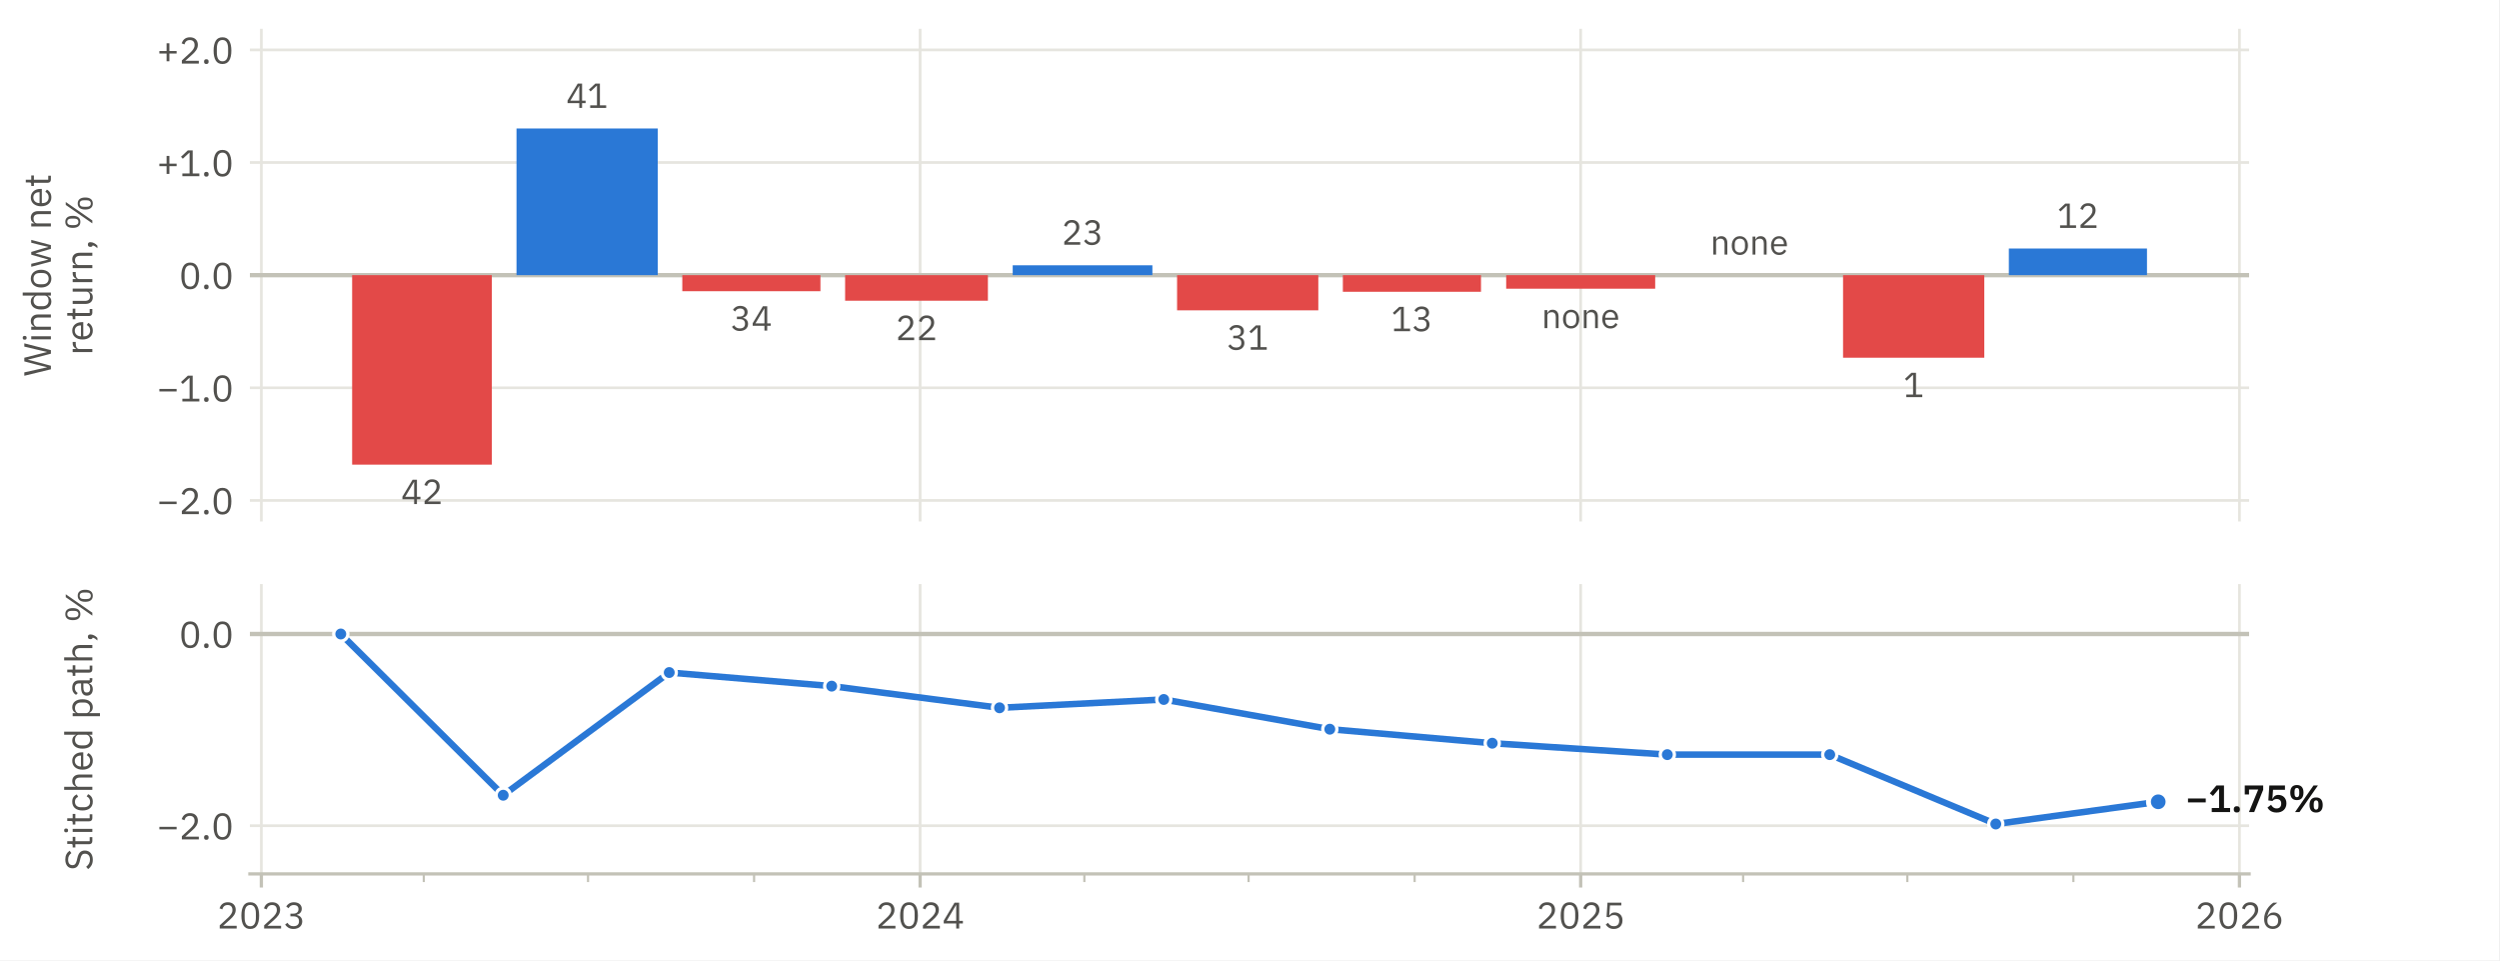
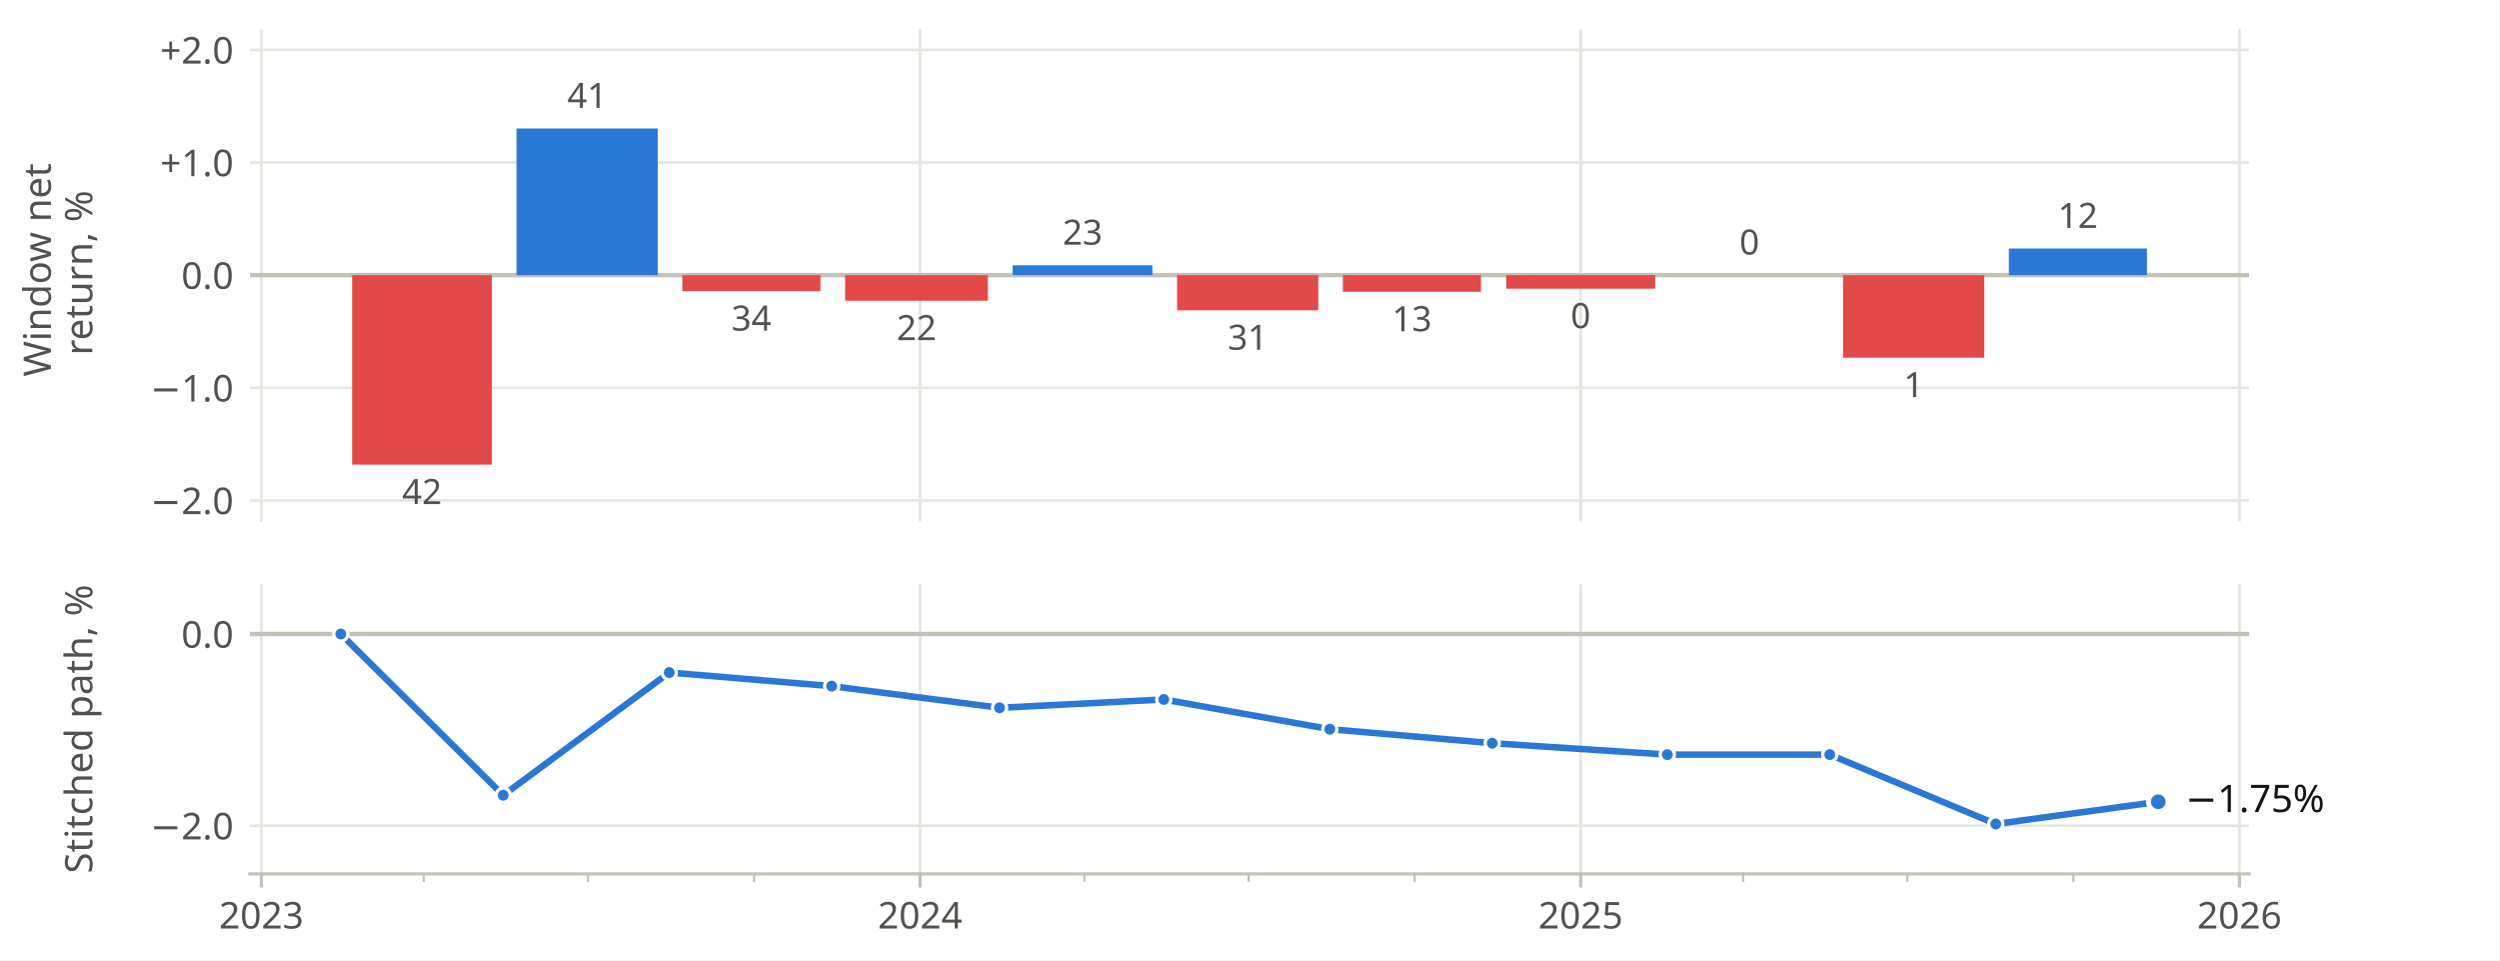
<svg xmlns="http://www.w3.org/2000/svg" xmlns:xlink="http://www.w3.org/1999/xlink" width="459.213pt" height="176.4pt" viewBox="0 0 459.213 176.4" version="1.1">
  <defs>
    <style type="text/css">*{stroke-linejoin: round; stroke-linecap: butt}</style>
  </defs>
  <g id="figure_1">
    <g id="patch_1">
      <path d="M 0 176.4 L 459.213 176.4 L 459.213 0 L 0 0 z " style="fill: #ffffff" />
    </g>
    <g id="axes_1">
      <g id="patch_2">
        <path d="M 45.921 95.791 L 413.291 95.791 L 413.291 5.292 L 45.921 5.292 z " style="fill: #ffffff" />
      </g>
      <g id="matplotlib.axis_1">
        <g id="xtick_1">
          <g id="line2d_1">
            <path d="M 48.027 95.791 L 48.027 5.292 " clip-path="url(#p54cf5443ce)" style="fill: none; stroke: #e6e5df; stroke-width: 0.5; stroke-linecap: round" />
          </g>
          <g id="line2d_2" />
        </g>
        <g id="xtick_2">
          <g id="line2d_3">
            <path d="M 169.08 95.791 L 169.08 5.292 " clip-path="url(#p54cf5443ce)" style="fill: none; stroke: #e6e5df; stroke-width: 0.5; stroke-linecap: round" />
          </g>
          <g id="line2d_4" />
        </g>
        <g id="xtick_3">
          <g id="line2d_5">
            <path d="M 290.464 95.791 L 290.464 5.292 " clip-path="url(#p54cf5443ce)" style="fill: none; stroke: #e6e5df; stroke-width: 0.5; stroke-linecap: round" />
          </g>
          <g id="line2d_6" />
        </g>
        <g id="xtick_4">
          <g id="line2d_7">
            <path d="M 411.517 95.791 L 411.517 5.292 " clip-path="url(#p54cf5443ce)" style="fill: none; stroke: #e6e5df; stroke-width: 0.5; stroke-linecap: round" />
          </g>
          <g id="line2d_8" />
        </g>
        <g id="xtick_5">
          <g id="line2d_9" />
        </g>
        <g id="xtick_6">
          <g id="line2d_10" />
        </g>
        <g id="xtick_7">
          <g id="line2d_11" />
        </g>
        <g id="xtick_8">
          <g id="line2d_12" />
        </g>
        <g id="xtick_9">
          <g id="line2d_13" />
        </g>
        <g id="xtick_10">
          <g id="line2d_14" />
        </g>
        <g id="xtick_11">
          <g id="line2d_15" />
        </g>
        <g id="xtick_12">
          <g id="line2d_16" />
        </g>
        <g id="xtick_13">
          <g id="line2d_17" />
        </g>
      </g>
      <g id="matplotlib.axis_2">
        <g id="ytick_1">
          <g id="line2d_18">
            <path d="M 45.921 91.922 L 413.291 91.922 " clip-path="url(#p54cf5443ce)" style="fill: none; stroke: #e6e5df; stroke-width: 0.5; stroke-linecap: round" />
          </g>
          <g id="line2d_19" />
          <g id="text_1">
-             <g style="fill: #52514e" transform="translate(28.83145 94.43789) scale(0.068 -0.068)">
-               <defs>
-                 <path id="IBMPlexSans-2212" d="M 429 1734 L 429 2170 L 3411 2170 L 3411 1734 L 429 1734 z " transform="scale(0.015625)" />
-                 <path id="IBMPlexSans-32" d="M 3411 0 L 480 0 L 480 550 L 1939 1894 Q 2253 2182 2464 2505 Q 2675 2829 2675 3155 L 2675 3232 Q 2675 3603 2470 3833 Q 2266 4064 1850 4064 Q 1645 4064 1491 4006 Q 1338 3949 1226 3846 Q 1114 3744 1040 3606 Q 966 3469 922 3309 L 442 3494 Q 506 3693 618 3881 Q 730 4070 899 4217 Q 1069 4365 1309 4454 Q 1549 4544 1875 4544 Q 2202 4544 2458 4448 Q 2714 4352 2886 4179 Q 3059 4006 3152 3769 Q 3245 3533 3245 3245 Q 3245 2982 3171 2758 Q 3098 2534 2970 2332 Q 2842 2131 2659 1939 Q 2477 1747 2266 1555 L 1062 474 L 3411 474 L 3411 0 z " transform="scale(0.015625)" />
-                 <path id="IBMPlexSans-2e" d="M 870 -77 Q 666 -77 573 25 Q 480 128 480 294 L 480 378 Q 480 544 573 646 Q 666 749 870 749 Q 1075 749 1168 646 Q 1261 544 1261 378 L 1261 294 Q 1261 128 1168 25 Q 1075 -77 870 -77 z " transform="scale(0.015625)" />
-                 <path id="IBMPlexSans-30" d="M 1920 -77 Q 1120 -77 752 531 Q 384 1139 384 2234 Q 384 3328 752 3936 Q 1120 4544 1920 4544 Q 2720 4544 3088 3936 Q 3456 3328 3456 2234 Q 3456 1139 3088 531 Q 2720 -77 1920 -77 z M 1920 390 Q 2182 390 2368 499 Q 2554 608 2669 806 Q 2784 1005 2838 1273 Q 2893 1542 2893 1869 L 2893 2598 Q 2893 2925 2838 3193 Q 2784 3462 2669 3660 Q 2554 3859 2368 3968 Q 2182 4077 1920 4077 Q 1658 4077 1472 3968 Q 1286 3859 1171 3660 Q 1056 3462 1001 3193 Q 947 2925 947 2598 L 947 1869 Q 947 1542 1001 1273 Q 1056 1005 1171 806 Q 1286 608 1472 499 Q 1658 390 1920 390 z " transform="scale(0.015625)" />
-               </defs>
-               <use xlink:href="#IBMPlexSans-2212" />
-               <use xlink:href="#IBMPlexSans-32" transform="translate(59.99999 0)" />
-               <use xlink:href="#IBMPlexSans-2e" transform="translate(120 0)" />
-               <use xlink:href="#IBMPlexSans-30" transform="translate(147.2 0)" />
-             </g>
+             <text style="font-size: 6.8px; font-family: 'IBM Plex Sans'; text-anchor: end; fill: #52514e" x="42.921" y="94.438" transform="rotate(-0 42.92126 94.43789)">−2.0</text>
          </g>
        </g>
        <g id="ytick_2">
          <g id="line2d_20">
            <path d="M 45.921 71.232 L 413.291 71.232 " clip-path="url(#p54cf5443ce)" style="fill: none; stroke: #e6e5df; stroke-width: 0.5; stroke-linecap: round" />
          </g>
          <g id="line2d_21" />
          <g id="text_2">
-             <g style="fill: #52514e" transform="translate(28.83145 73.74764) scale(0.068 -0.068)">
-               <defs>
-                 <path id="IBMPlexSans-31" d="M 563 0 L 563 474 L 1811 474 L 1811 4070 L 1766 4070 L 640 3021 L 326 3360 L 1510 4467 L 2349 4467 L 2349 474 L 3501 474 L 3501 0 L 563 0 z " transform="scale(0.015625)" />
-               </defs>
-               <use xlink:href="#IBMPlexSans-2212" />
-               <use xlink:href="#IBMPlexSans-31" transform="translate(59.99999 0)" />
-               <use xlink:href="#IBMPlexSans-2e" transform="translate(120 0)" />
-               <use xlink:href="#IBMPlexSans-30" transform="translate(147.2 0)" />
-             </g>
+             <text style="font-size: 6.8px; font-family: 'IBM Plex Sans'; text-anchor: end; fill: #52514e" x="42.921" y="73.748" transform="rotate(-0 42.92126 73.74764)">−1.0</text>
          </g>
        </g>
        <g id="ytick_3">
          <g id="line2d_22">
            <path d="M 45.921 50.541 L 413.291 50.541 " clip-path="url(#p54cf5443ce)" style="fill: none; stroke: #e6e5df; stroke-width: 0.5; stroke-linecap: round" />
          </g>
          <g id="line2d_23" />
          <g id="text_3">
-             <g style="fill: #52514e" transform="translate(32.91145 53.05738) scale(0.068 -0.068)">
-               <use xlink:href="#IBMPlexSans-30" />
-               <use xlink:href="#IBMPlexSans-2e" transform="translate(59.99999 0)" />
-               <use xlink:href="#IBMPlexSans-30" transform="translate(87.19998 0)" />
-             </g>
+             <text style="font-size: 6.8px; font-family: 'IBM Plex Sans'; text-anchor: end; fill: #52514e" x="42.921" y="53.057" transform="rotate(-0 42.92126 53.05738)">0.0</text>
          </g>
        </g>
        <g id="ytick_4">
          <g id="line2d_24">
            <path d="M 45.921 29.851 L 413.291 29.851 " clip-path="url(#p54cf5443ce)" style="fill: none; stroke: #e6e5df; stroke-width: 0.5; stroke-linecap: round" />
          </g>
          <g id="line2d_25" />
          <g id="text_4">
-             <g style="fill: #52514e" transform="translate(28.83145 32.36713) scale(0.068 -0.068)">
-               <defs>
-                 <path id="IBMPlexSans-2b" d="M 1677 397 L 1677 1734 L 429 1734 L 429 2170 L 1677 2170 L 1677 3507 L 2163 3507 L 2163 2170 L 3411 2170 L 3411 1734 L 2163 1734 L 2163 397 L 1677 397 z " transform="scale(0.015625)" />
-               </defs>
-               <use xlink:href="#IBMPlexSans-2b" />
-               <use xlink:href="#IBMPlexSans-31" transform="translate(59.99999 0)" />
-               <use xlink:href="#IBMPlexSans-2e" transform="translate(120 0)" />
-               <use xlink:href="#IBMPlexSans-30" transform="translate(147.2 0)" />
-             </g>
+             <text style="font-size: 6.8px; font-family: 'IBM Plex Sans'; text-anchor: end; fill: #52514e" x="42.921" y="32.367" transform="rotate(-0 42.92126 32.36713)">+1.0</text>
          </g>
        </g>
        <g id="ytick_5">
          <g id="line2d_26">
            <path d="M 45.921 9.161 L 413.291 9.161 " clip-path="url(#p54cf5443ce)" style="fill: none; stroke: #e6e5df; stroke-width: 0.5; stroke-linecap: round" />
          </g>
          <g id="line2d_27" />
          <g id="text_5">
-             <g style="fill: #52514e" transform="translate(28.83145 11.67687) scale(0.068 -0.068)">
-               <use xlink:href="#IBMPlexSans-2b" />
-               <use xlink:href="#IBMPlexSans-32" transform="translate(59.99999 0)" />
-               <use xlink:href="#IBMPlexSans-2e" transform="translate(120 0)" />
-               <use xlink:href="#IBMPlexSans-30" transform="translate(147.2 0)" />
-             </g>
+             <text style="font-size: 6.8px; font-family: 'IBM Plex Sans'; text-anchor: end; fill: #52514e" x="42.921" y="11.677" transform="rotate(-0 42.92126 11.67687)">+2.0</text>
          </g>
        </g>
        <g id="text_6">
-           <g style="fill: #52514e" transform="translate(9.352504 69.16412) rotate(-90) scale(0.07 -0.07)">
-             <defs>
-               <path id="IBMPlexSans-57" d="M 1216 0 L 128 4467 L 698 4467 L 1178 2317 L 1549 646 L 1562 646 L 1978 2317 L 2541 4467 L 3155 4467 L 3699 2317 L 4115 653 L 4134 653 L 4518 2317 L 5024 4467 L 5574 4467 L 4429 0 L 3834 0 L 3251 2227 L 2842 3866 L 2829 3866 L 2406 2227 L 1811 0 L 1216 0 z " transform="scale(0.015625)" />
-               <path id="IBMPlexSans-69" d="M 800 4077 Q 634 4077 560 4157 Q 486 4237 486 4365 L 486 4448 Q 486 4576 560 4656 Q 634 4736 800 4736 Q 966 4736 1040 4656 Q 1114 4576 1114 4448 L 1114 4365 Q 1114 4237 1040 4157 Q 966 4077 800 4077 z M 544 3302 L 1056 3302 L 1056 0 L 544 0 L 544 3302 z " transform="scale(0.015625)" />
-               <path id="IBMPlexSans-6e" d="M 544 0 L 544 3302 L 1056 3302 L 1056 2765 L 1082 2765 Q 1203 3046 1424 3212 Q 1645 3379 2016 3379 Q 2528 3379 2825 3049 Q 3123 2720 3123 2118 L 3123 0 L 2611 0 L 2611 2029 Q 2611 2918 1862 2918 Q 1709 2918 1565 2880 Q 1421 2842 1305 2765 Q 1190 2688 1123 2569 Q 1056 2451 1056 2291 L 1056 0 L 544 0 z " transform="scale(0.015625)" />
-               <path id="IBMPlexSans-64" d="M 2656 538 L 2630 538 Q 2330 -77 1664 -77 Q 1357 -77 1107 44 Q 858 166 682 390 Q 506 614 413 934 Q 320 1254 320 1651 Q 320 2048 413 2368 Q 506 2688 682 2912 Q 858 3136 1107 3257 Q 1357 3379 1664 3379 Q 2010 3379 2256 3228 Q 2502 3078 2630 2765 L 2656 2765 L 2656 4736 L 3168 4736 L 3168 0 L 2656 0 L 2656 538 z M 1805 384 Q 1978 384 2134 429 Q 2291 474 2406 560 Q 2522 646 2589 771 Q 2656 896 2656 1056 L 2656 2285 Q 2656 2419 2589 2537 Q 2522 2656 2406 2739 Q 2291 2822 2134 2870 Q 1978 2918 1805 2918 Q 1370 2918 1120 2646 Q 870 2374 870 1933 L 870 1370 Q 870 928 1120 656 Q 1370 384 1805 384 z " transform="scale(0.015625)" />
-               <path id="IBMPlexSans-6f" d="M 1792 -77 Q 1459 -77 1184 44 Q 909 166 713 393 Q 518 621 409 937 Q 301 1254 301 1651 Q 301 2042 409 2362 Q 518 2682 713 2909 Q 909 3136 1184 3257 Q 1459 3379 1792 3379 Q 2125 3379 2397 3257 Q 2669 3136 2867 2909 Q 3066 2682 3174 2362 Q 3283 2042 3283 1651 Q 3283 1254 3174 937 Q 3066 621 2867 393 Q 2669 166 2397 44 Q 2125 -77 1792 -77 z M 1792 378 Q 2208 378 2470 634 Q 2733 890 2733 1414 L 2733 1888 Q 2733 2413 2470 2669 Q 2208 2925 1792 2925 Q 1376 2925 1113 2669 Q 851 2413 851 1888 L 851 1414 Q 851 890 1113 634 Q 1376 378 1792 378 z " transform="scale(0.015625)" />
-               <path id="IBMPlexSans-77" d="M 198 3302 L 698 3302 L 1050 1875 L 1402 429 L 1414 429 L 1818 1875 L 2234 3302 L 2688 3302 L 3117 1875 L 3526 429 L 3539 429 L 3878 1875 L 4237 3302 L 4717 3302 L 3840 0 L 3206 0 L 2746 1587 L 2458 2592 L 2445 2592 L 2163 1587 L 1702 0 L 1082 0 L 198 3302 z " transform="scale(0.015625)" />
-               <path id="IBMPlexSans-20" transform="scale(0.015625)" />
-               <path id="IBMPlexSans-65" d="M 1786 -77 Q 1446 -77 1174 44 Q 902 166 707 393 Q 512 621 406 937 Q 301 1254 301 1651 Q 301 2042 406 2362 Q 512 2682 707 2909 Q 902 3136 1174 3257 Q 1446 3379 1786 3379 Q 2118 3379 2380 3257 Q 2643 3136 2828 2921 Q 3014 2707 3113 2412 Q 3213 2118 3213 1766 L 3213 1523 L 838 1523 L 838 1370 Q 838 1158 905 976 Q 973 794 1097 659 Q 1222 525 1404 448 Q 1587 371 1818 371 Q 2131 371 2364 518 Q 2598 666 2726 941 L 3091 678 Q 2931 339 2592 131 Q 2253 -77 1786 -77 z M 1786 2950 Q 1574 2950 1401 2876 Q 1229 2803 1104 2668 Q 979 2534 908 2352 Q 838 2170 838 1952 L 838 1907 L 2662 1907 L 2662 1978 Q 2662 2419 2422 2684 Q 2182 2950 1786 2950 z " transform="scale(0.015625)" />
-               <path id="IBMPlexSans-74" d="M 1274 0 Q 1005 0 867 150 Q 730 301 730 544 L 730 2854 L 186 2854 L 186 3302 L 493 3302 Q 659 3302 720 3369 Q 781 3437 781 3603 L 781 4218 L 1242 4218 L 1242 3302 L 1965 3302 L 1965 2854 L 1242 2854 L 1242 448 L 1914 448 L 1914 0 L 1274 0 z " transform="scale(0.015625)" />
-             </defs>
-             <use xlink:href="#IBMPlexSans-57" />
-             <use xlink:href="#IBMPlexSans-69" transform="translate(89.09999 0)" />
-             <use xlink:href="#IBMPlexSans-6e" transform="translate(114.1 0)" />
-             <use xlink:href="#IBMPlexSans-64" transform="translate(170.9 0)" />
-             <use xlink:href="#IBMPlexSans-6f" transform="translate(228.8999 0)" />
-             <use xlink:href="#IBMPlexSans-77" transform="translate(284.8999 0)" />
-             <use xlink:href="#IBMPlexSans-20" transform="translate(361.6999 0)" />
-             <use xlink:href="#IBMPlexSans-6e" transform="translate(385.2999 0)" />
-             <use xlink:href="#IBMPlexSans-65" transform="translate(442.0999 0)" />
-             <use xlink:href="#IBMPlexSans-74" transform="translate(496.9999 0)" />
-           </g>
-           <g style="fill: #52514e" transform="translate(16.9685 65.25888) rotate(-90) scale(0.07 -0.07)">
-             <defs>
-               <path id="IBMPlexSans-72" d="M 544 0 L 544 3302 L 1056 3302 L 1056 2694 L 1088 2694 Q 1178 2931 1408 3116 Q 1638 3302 2042 3302 L 2240 3302 L 2240 2790 L 1939 2790 Q 1523 2790 1289 2633 Q 1056 2477 1056 2240 L 1056 0 L 544 0 z " transform="scale(0.015625)" />
-               <path id="IBMPlexSans-75" d="M 2579 538 L 2554 538 Q 2502 422 2428 310 Q 2355 198 2246 112 Q 2138 26 1984 -25 Q 1830 -77 1626 -77 Q 1114 -77 813 252 Q 512 582 512 1184 L 512 3302 L 1024 3302 L 1024 1274 Q 1024 384 1779 384 Q 1933 384 2077 422 Q 2221 461 2333 537 Q 2445 614 2512 732 Q 2579 851 2579 1018 L 2579 3302 L 3091 3302 L 3091 0 L 2579 0 L 2579 538 z " transform="scale(0.015625)" />
-               <path id="IBMPlexSans-2c" d="M 870 749 Q 1075 749 1168 643 Q 1261 538 1261 371 L 1261 282 Q 1261 19 1107 -297 Q 954 -614 678 -851 L 250 -851 Q 442 -646 560 -464 Q 678 -282 730 -58 Q 602 -26 541 64 Q 480 154 480 282 L 480 371 Q 480 538 573 643 Q 666 749 870 749 z " transform="scale(0.015625)" />
-               <path id="IBMPlexSans-25" d="M 1171 0 L 4269 4467 L 4762 4467 L 1664 0 L 1171 0 z M 1427 2010 Q 941 2010 678 2333 Q 416 2656 416 3277 Q 416 3898 678 4221 Q 941 4544 1427 4544 Q 1914 4544 2176 4221 Q 2438 3898 2438 3277 Q 2438 2656 2176 2333 Q 1914 2010 1427 2010 z M 1427 2342 Q 1978 2342 1978 3085 L 1978 3469 Q 1978 4211 1427 4211 Q 877 4211 877 3469 L 877 3085 Q 877 2342 1427 2342 z M 4506 -77 Q 4019 -77 3756 246 Q 3494 570 3494 1190 Q 3494 1811 3756 2134 Q 4019 2458 4506 2458 Q 4992 2458 5254 2134 Q 5517 1811 5517 1190 Q 5517 570 5254 246 Q 4992 -77 4506 -77 z M 4506 256 Q 5056 256 5056 998 L 5056 1382 Q 5056 2125 4506 2125 Q 3955 2125 3955 1382 L 3955 998 Q 3955 256 4506 256 z " transform="scale(0.015625)" />
-             </defs>
-             <use xlink:href="#IBMPlexSans-72" />
-             <use xlink:href="#IBMPlexSans-65" transform="translate(36.7 0)" />
-             <use xlink:href="#IBMPlexSans-74" transform="translate(91.59999 0)" />
-             <use xlink:href="#IBMPlexSans-75" transform="translate(126.7 0)" />
-             <use xlink:href="#IBMPlexSans-72" transform="translate(183.5 0)" />
-             <use xlink:href="#IBMPlexSans-6e" transform="translate(220.2 0)" />
-             <use xlink:href="#IBMPlexSans-2c" transform="translate(277 0)" />
-             <use xlink:href="#IBMPlexSans-20" transform="translate(304.2 0)" />
-             <use xlink:href="#IBMPlexSans-25" transform="translate(327.7999 0)" />
-           </g>
+           <text style="font-size: 7px; font-family: 'IBM Plex Sans'; fill: #52514e" transform="translate(9.352504 69.16412) rotate(-90)">Window net</text>
+           <text style="font-size: 7px; font-family: 'IBM Plex Sans'; fill: #52514e" transform="translate(16.9685 65.25888) rotate(-90)">return, %</text>
        </g>
      </g>
      <g id="line2d_28">
        <path d="M 45.921 50.541 L 413.291 50.541 " clip-path="url(#p54cf5443ce)" style="fill: none; stroke: #c3c2b7; stroke-width: 0.8; stroke-linecap: round" />
      </g>
      <g id="patch_3">
        <path d="M 64.709 50.541 L 90.379 50.541 L 90.379 85.349 L 64.709 85.349 z " clip-path="url(#p54cf5443ce)" style="fill: #e34948" />
      </g>
      <g id="patch_4">
        <path d="M 94.913 50.541 L 120.868 50.541 L 120.868 23.601 L 94.913 23.601 z " clip-path="url(#p54cf5443ce)" style="fill: #2a78d6" />
      </g>
      <g id="patch_5">
        <path d="M 125.378 50.541 L 150.763 50.541 L 150.763 53.492 L 125.378 53.492 z " clip-path="url(#p54cf5443ce)" style="fill: #e34948" />
      </g>
      <g id="patch_6">
        <path d="M 155.297 50.541 L 181.537 50.541 L 181.537 55.24 L 155.297 55.24 z " clip-path="url(#p54cf5443ce)" style="fill: #e34948" />
      </g>
      <g id="patch_7">
        <path d="M 186.094 50.541 L 211.763 50.541 L 211.763 48.729 L 186.094 48.729 z " clip-path="url(#p54cf5443ce)" style="fill: #2a78d6" />
      </g>
      <g id="patch_8">
        <path d="M 216.297 50.541 L 242.252 50.541 L 242.252 57.005 L 216.297 57.005 z " clip-path="url(#p54cf5443ce)" style="fill: #e34948" />
      </g>
      <g id="patch_9">
        <path d="M 246.763 50.541 L 272.147 50.541 L 272.147 53.597 L 246.763 53.597 z " clip-path="url(#p54cf5443ce)" style="fill: #e34948" />
      </g>
      <g id="patch_10">
        <path d="M 276.774 50.541 L 304.155 50.541 L 304.155 53.032 L 276.774 53.032 z " clip-path="url(#p54cf5443ce)" style="fill: #e34948" />
      </g>
      <g id="patch_11">
        <path d="M 308.781 50.541 L 334.166 50.541 L 334.166 50.541 L 308.781 50.541 z " clip-path="url(#p54cf5443ce)" style="fill: #2a78d6" />
      </g>
      <g id="patch_12">
        <path d="M 338.676 50.541 L 364.631 50.541 L 364.631 65.709 L 338.676 65.709 z " clip-path="url(#p54cf5443ce)" style="fill: #e34948" />
      </g>
      <g id="patch_13">
        <path d="M 369.142 50.541 L 394.527 50.541 L 394.527 45.648 L 369.142 45.648 z " clip-path="url(#p54cf5443ce)" style="fill: #2a78d6" />
      </g>
      <g id="text_7">
-         <g style="fill: #52514e" transform="translate(73.70421 92.5846) scale(0.064 -0.064)">
-           <defs>
-             <path id="IBMPlexSans-34" d="M 2400 0 L 2400 877 L 243 877 L 243 1350 L 2112 4467 L 2912 4467 L 2912 1325 L 3558 1325 L 3558 877 L 2912 877 L 2912 0 L 2400 0 z M 749 1325 L 2400 1325 L 2400 4051 L 2368 4051 L 749 1325 z " transform="scale(0.015625)" />
-           </defs>
-           <use xlink:href="#IBMPlexSans-34" />
-           <use xlink:href="#IBMPlexSans-32" transform="translate(59.99999 0)" />
-         </g>
+         <text style="font-size: 6.4px; font-family: 'IBM Plex Sans'; text-anchor: middle; fill: #52514e" x="77.544" y="92.585" transform="rotate(-0 77.54421 92.5846)">42</text>
      </g>
      <g id="text_8">
-         <g style="fill: #52514e" transform="translate(104.0503 19.8206) scale(0.064 -0.064)">
-           <use xlink:href="#IBMPlexSans-34" />
-           <use xlink:href="#IBMPlexSans-31" transform="translate(59.99999 0)" />
-         </g>
+         <text style="font-size: 6.4px; font-family: 'IBM Plex Sans'; text-anchor: middle; fill: #52514e" x="107.89" y="19.821" transform="rotate(-0 107.8903 19.8206)">41</text>
      </g>
      <g id="text_9">
-         <g style="fill: #52514e" transform="translate(134.2306 60.72781) scale(0.064 -0.064)">
-           <defs>
-             <path id="IBMPlexSans-33" d="M 1670 2573 Q 2125 2573 2352 2781 Q 2579 2989 2579 3315 L 2579 3360 Q 2579 3712 2358 3888 Q 2138 4064 1779 4064 Q 1434 4064 1216 3913 Q 998 3763 858 3507 L 461 3814 Q 544 3949 662 4080 Q 781 4211 941 4313 Q 1101 4416 1312 4480 Q 1523 4544 1792 4544 Q 2074 4544 2323 4470 Q 2573 4397 2755 4253 Q 2938 4109 3043 3897 Q 3149 3686 3149 3418 Q 3149 3200 3081 3027 Q 3014 2854 2899 2726 Q 2784 2598 2627 2508 Q 2470 2419 2291 2374 L 2291 2349 Q 2470 2310 2640 2224 Q 2810 2138 2941 2000 Q 3072 1862 3152 1667 Q 3232 1472 3232 1222 Q 3232 934 3123 694 Q 3014 454 2816 284 Q 2618 115 2336 19 Q 2054 -77 1715 -77 Q 1427 -77 1203 -13 Q 979 51 806 160 Q 634 269 502 403 Q 371 538 269 685 L 672 992 Q 755 858 854 749 Q 954 640 1075 563 Q 1197 486 1350 444 Q 1504 403 1709 403 Q 2182 403 2425 617 Q 2669 832 2669 1229 L 2669 1280 Q 2669 1677 2425 1891 Q 2182 2106 1709 2106 L 1184 2106 L 1184 2573 L 1670 2573 z " transform="scale(0.015625)" />
-           </defs>
-           <use xlink:href="#IBMPlexSans-33" />
-           <use xlink:href="#IBMPlexSans-34" transform="translate(59.99999 0)" />
-         </g>
+         <text style="font-size: 6.4px; font-family: 'IBM Plex Sans'; text-anchor: middle; fill: #52514e" x="138.071" y="60.728" transform="rotate(-0 138.0706 60.72781)">34</text>
      </g>
      <g id="text_10">
-         <g style="fill: #52514e" transform="translate(164.5766 62.47614) scale(0.064 -0.064)">
-           <use xlink:href="#IBMPlexSans-32" />
-           <use xlink:href="#IBMPlexSans-32" transform="translate(59.99999 0)" />
-         </g>
+         <text style="font-size: 6.4px; font-family: 'IBM Plex Sans'; text-anchor: middle; fill: #52514e" x="168.417" y="62.476" transform="rotate(-0 168.4166 62.47614)">22</text>
      </g>
      <g id="text_11">
-         <g style="fill: #52514e" transform="translate(195.0886 44.94892) scale(0.064 -0.064)">
-           <use xlink:href="#IBMPlexSans-32" />
-           <use xlink:href="#IBMPlexSans-33" transform="translate(59.99999 0)" />
-         </g>
+         <text style="font-size: 6.4px; font-family: 'IBM Plex Sans'; text-anchor: middle; fill: #52514e" x="198.929" y="44.949" transform="rotate(-0 198.9286 44.94892)">23</text>
      </g>
      <g id="text_12">
-         <g style="fill: #52514e" transform="translate(225.4346 64.24102) scale(0.064 -0.064)">
-           <use xlink:href="#IBMPlexSans-33" />
-           <use xlink:href="#IBMPlexSans-31" transform="translate(59.99999 0)" />
-         </g>
+         <text style="font-size: 6.4px; font-family: 'IBM Plex Sans'; text-anchor: middle; fill: #52514e" x="229.275" y="64.241" transform="rotate(-0 229.2746 64.24102)">31</text>
      </g>
      <g id="text_13">
-         <g style="fill: #52514e" transform="translate(255.6149 60.83333) scale(0.064 -0.064)">
-           <use xlink:href="#IBMPlexSans-31" />
-           <use xlink:href="#IBMPlexSans-33" transform="translate(59.99999 0)" />
-         </g>
+         <text style="font-size: 6.4px; font-family: 'IBM Plex Sans'; text-anchor: middle; fill: #52514e" x="259.455" y="60.833" transform="rotate(-0 259.4549 60.83333)">13</text>
      </g>
      <g id="text_14">
-         <g style="fill: #52514e" transform="translate(283.2803 60.26849) scale(0.064 -0.064)">
-           <use xlink:href="#IBMPlexSans-6e" />
-           <use xlink:href="#IBMPlexSans-6f" transform="translate(56.79999 0)" />
-           <use xlink:href="#IBMPlexSans-6e" transform="translate(112.8 0)" />
-           <use xlink:href="#IBMPlexSans-65" transform="translate(169.6 0)" />
-         </g>
+         <text style="font-size: 6.4px; font-family: 'IBM Plex Sans'; text-anchor: middle; fill: #52514e" x="290.464" y="60.268" transform="rotate(-0 290.4643 60.26849)">0</text>
      </g>
      <g id="text_15">
-         <g style="fill: #52514e" transform="translate(314.2897 46.76138) scale(0.064 -0.064)">
-           <use xlink:href="#IBMPlexSans-6e" />
-           <use xlink:href="#IBMPlexSans-6f" transform="translate(56.79999 0)" />
-           <use xlink:href="#IBMPlexSans-6e" transform="translate(112.8 0)" />
-           <use xlink:href="#IBMPlexSans-65" transform="translate(169.6 0)" />
-         </g>
+         <text style="font-size: 6.4px; font-family: 'IBM Plex Sans'; text-anchor: middle; fill: #52514e" x="321.474" y="46.761" transform="rotate(-0 321.4737 46.76138)">0</text>
      </g>
      <g id="text_16">
-         <g style="fill: #52514e" transform="translate(349.734 72.94541) scale(0.064 -0.064)">
-           <use xlink:href="#IBMPlexSans-31" />
-         </g>
+         <text style="font-size: 6.4px; font-family: 'IBM Plex Sans'; text-anchor: middle; fill: #52514e" x="351.654" y="72.945" transform="rotate(-0 351.654 72.94541)">1</text>
      </g>
      <g id="text_17">
-         <g style="fill: #52514e" transform="translate(377.9942 41.86814) scale(0.064 -0.064)">
-           <use xlink:href="#IBMPlexSans-31" />
-           <use xlink:href="#IBMPlexSans-32" transform="translate(59.99999 0)" />
-         </g>
+         <text style="font-size: 6.4px; font-family: 'IBM Plex Sans'; text-anchor: middle; fill: #52514e" x="381.834" y="41.868" transform="rotate(-0 381.8342 41.86814)">12</text>
      </g>
    </g>
    <g id="axes_2">
      <g id="patch_14">
        <path d="M 45.921 160.524 L 413.291 160.524 L 413.291 107.289 L 45.921 107.289 z " style="fill: #ffffff" />
      </g>
      <g id="matplotlib.axis_3">
        <g id="xtick_14">
          <g id="line2d_29">
            <path d="M 48.027 160.524 L 48.027 107.289 " clip-path="url(#pfe34a04a2a)" style="fill: none; stroke: #e6e5df; stroke-width: 0.5; stroke-linecap: round" />
          </g>
          <g id="line2d_30">
            <defs>
              <path id="m30e6e8c478" d="M 0 0 L 0 2.5 " style="stroke: #c3c2b7; stroke-width: 0.6" />
            </defs>
            <g>
              <use xlink:href="#m30e6e8c478" x="48.027" y="160.524" style="fill: #c3c2b7; stroke: #c3c2b7; stroke-width: 0.6" />
            </g>
          </g>
          <g id="text_18">
-             <g style="fill: #52514e" transform="translate(39.86724 170.556) scale(0.068 -0.068)">
-               <use xlink:href="#IBMPlexSans-32" />
-               <use xlink:href="#IBMPlexSans-30" transform="translate(59.99999 0)" />
-               <use xlink:href="#IBMPlexSans-32" transform="translate(120 0)" />
-               <use xlink:href="#IBMPlexSans-33" transform="translate(180 0)" />
-             </g>
+             <text style="font-size: 6.8px; font-family: 'IBM Plex Sans'; text-anchor: middle; fill: #52514e" x="48.027" y="170.556" transform="rotate(-0 48.02725 170.556)">2023</text>
          </g>
        </g>
        <g id="xtick_15">
          <g id="line2d_31">
            <path d="M 169.08 160.524 L 169.08 107.289 " clip-path="url(#pfe34a04a2a)" style="fill: none; stroke: #e6e5df; stroke-width: 0.5; stroke-linecap: round" />
          </g>
          <g id="line2d_32">
            <g>
              <use xlink:href="#m30e6e8c478" x="169.08" y="160.524" style="fill: #c3c2b7; stroke: #c3c2b7; stroke-width: 0.6" />
            </g>
          </g>
          <g id="text_19">
-             <g style="fill: #52514e" transform="translate(160.9199 170.556) scale(0.068 -0.068)">
-               <use xlink:href="#IBMPlexSans-32" />
-               <use xlink:href="#IBMPlexSans-30" transform="translate(59.99999 0)" />
-               <use xlink:href="#IBMPlexSans-32" transform="translate(120 0)" />
-               <use xlink:href="#IBMPlexSans-34" transform="translate(180 0)" />
-             </g>
+             <text style="font-size: 6.8px; font-family: 'IBM Plex Sans'; text-anchor: middle; fill: #52514e" x="169.08" y="170.556" transform="rotate(-0 169.0799 170.556)">2024</text>
          </g>
        </g>
        <g id="xtick_16">
          <g id="line2d_33">
            <path d="M 290.464 160.524 L 290.464 107.289 " clip-path="url(#pfe34a04a2a)" style="fill: none; stroke: #e6e5df; stroke-width: 0.5; stroke-linecap: round" />
          </g>
          <g id="line2d_34">
            <g>
              <use xlink:href="#m30e6e8c478" x="290.464" y="160.524" style="fill: #c3c2b7; stroke: #c3c2b7; stroke-width: 0.6" />
            </g>
          </g>
          <g id="text_20">
-             <g style="fill: #52514e" transform="translate(282.3043 170.556) scale(0.068 -0.068)">
-               <defs>
-                 <path id="IBMPlexSans-35" d="M 3187 3994 L 1229 3994 L 1101 2291 L 1146 2291 Q 1306 2515 1507 2649 Q 1709 2784 2061 2784 Q 2349 2784 2592 2688 Q 2835 2592 3014 2416 Q 3194 2240 3293 1984 Q 3392 1728 3392 1402 Q 3392 1075 3289 803 Q 3187 531 2992 336 Q 2797 141 2518 32 Q 2240 -77 1888 -77 Q 1606 -77 1392 -13 Q 1178 51 1011 160 Q 845 269 720 403 Q 595 538 493 685 L 896 992 Q 979 858 1072 749 Q 1165 640 1277 563 Q 1389 486 1536 444 Q 1683 403 1888 403 Q 2349 403 2585 646 Q 2822 890 2822 1331 L 2822 1395 Q 2822 1837 2585 2080 Q 2349 2323 1888 2323 Q 1581 2323 1405 2211 Q 1229 2099 1088 1946 L 634 2010 L 794 4467 L 3187 4467 L 3187 3994 z " transform="scale(0.015625)" />
-               </defs>
-               <use xlink:href="#IBMPlexSans-32" />
-               <use xlink:href="#IBMPlexSans-30" transform="translate(59.99999 0)" />
-               <use xlink:href="#IBMPlexSans-32" transform="translate(120 0)" />
-               <use xlink:href="#IBMPlexSans-35" transform="translate(180 0)" />
-             </g>
+             <text style="font-size: 6.8px; font-family: 'IBM Plex Sans'; text-anchor: middle; fill: #52514e" x="290.464" y="170.556" transform="rotate(-0 290.4643 170.556)">2025</text>
          </g>
        </g>
        <g id="xtick_17">
          <g id="line2d_35">
            <path d="M 411.517 160.524 L 411.517 107.289 " clip-path="url(#pfe34a04a2a)" style="fill: none; stroke: #e6e5df; stroke-width: 0.5; stroke-linecap: round" />
          </g>
          <g id="line2d_36">
            <g>
              <use xlink:href="#m30e6e8c478" x="411.517" y="160.524" style="fill: #c3c2b7; stroke: #c3c2b7; stroke-width: 0.6" />
            </g>
          </g>
          <g id="text_21">
-             <g style="fill: #52514e" transform="translate(403.357 170.556) scale(0.068 -0.068)">
-               <defs>
-                 <path id="IBMPlexSans-36" d="M 1926 -77 Q 1581 -77 1302 41 Q 1024 160 829 381 Q 634 602 531 922 Q 429 1242 429 1638 Q 429 2138 576 2576 Q 723 3014 956 3376 Q 1190 3738 1472 4016 Q 1754 4294 2022 4467 L 2714 4467 Q 2355 4205 2073 3955 Q 1792 3706 1581 3434 Q 1370 3162 1222 2851 Q 1075 2541 986 2150 L 1018 2138 Q 1178 2413 1430 2595 Q 1683 2778 2093 2778 Q 2381 2778 2624 2682 Q 2867 2586 3040 2406 Q 3213 2227 3312 1971 Q 3411 1715 3411 1402 Q 3411 1075 3305 803 Q 3200 531 3005 336 Q 2810 141 2534 32 Q 2259 -77 1926 -77 z M 1920 390 Q 2362 390 2608 633 Q 2854 877 2854 1331 L 2854 1382 Q 2854 1837 2608 2080 Q 2362 2323 1920 2323 Q 1478 2323 1232 2080 Q 986 1837 986 1382 L 986 1331 Q 986 877 1232 633 Q 1478 390 1920 390 z " transform="scale(0.015625)" />
-               </defs>
-               <use xlink:href="#IBMPlexSans-32" />
-               <use xlink:href="#IBMPlexSans-30" transform="translate(59.99999 0)" />
-               <use xlink:href="#IBMPlexSans-32" transform="translate(120 0)" />
-               <use xlink:href="#IBMPlexSans-36" transform="translate(180 0)" />
-             </g>
+             <text style="font-size: 6.8px; font-family: 'IBM Plex Sans'; text-anchor: middle; fill: #52514e" x="411.517" y="170.556" transform="rotate(-0 411.517 170.556)">2026</text>
          </g>
        </g>
        <g id="xtick_18">
          <g id="line2d_37">
            <defs>
              <path id="mc826f5c028" d="M 0 0 L 0 1.5 " style="stroke: #c3c2b7; stroke-width: 0.4" />
            </defs>
            <g>
              <use xlink:href="#mc826f5c028" x="77.876" y="160.524" style="fill: #c3c2b7; stroke: #c3c2b7; stroke-width: 0.4" />
            </g>
          </g>
        </g>
        <g id="xtick_19">
          <g id="line2d_38">
            <g>
              <use xlink:href="#mc826f5c028" x="108.056" y="160.524" style="fill: #c3c2b7; stroke: #c3c2b7; stroke-width: 0.4" />
            </g>
          </g>
        </g>
        <g id="xtick_20">
          <g id="line2d_39">
            <g>
              <use xlink:href="#mc826f5c028" x="138.568" y="160.524" style="fill: #c3c2b7; stroke: #c3c2b7; stroke-width: 0.4" />
            </g>
          </g>
        </g>
        <g id="xtick_21">
          <g id="line2d_40">
            <g>
              <use xlink:href="#mc826f5c028" x="199.26" y="160.524" style="fill: #c3c2b7; stroke: #c3c2b7; stroke-width: 0.4" />
            </g>
          </g>
        </g>
        <g id="xtick_22">
          <g id="line2d_41">
            <g>
              <use xlink:href="#mc826f5c028" x="229.44" y="160.524" style="fill: #c3c2b7; stroke: #c3c2b7; stroke-width: 0.4" />
            </g>
          </g>
        </g>
        <g id="xtick_23">
          <g id="line2d_42">
            <g>
              <use xlink:href="#mc826f5c028" x="259.952" y="160.524" style="fill: #c3c2b7; stroke: #c3c2b7; stroke-width: 0.4" />
            </g>
          </g>
        </g>
        <g id="xtick_24">
          <g id="line2d_43">
            <g>
              <use xlink:href="#mc826f5c028" x="320.313" y="160.524" style="fill: #c3c2b7; stroke: #c3c2b7; stroke-width: 0.4" />
            </g>
          </g>
        </g>
        <g id="xtick_25">
          <g id="line2d_44">
            <g>
              <use xlink:href="#mc826f5c028" x="350.493" y="160.524" style="fill: #c3c2b7; stroke: #c3c2b7; stroke-width: 0.4" />
            </g>
          </g>
        </g>
        <g id="xtick_26">
          <g id="line2d_45">
            <g>
              <use xlink:href="#mc826f5c028" x="381.005" y="160.524" style="fill: #c3c2b7; stroke: #c3c2b7; stroke-width: 0.4" />
            </g>
          </g>
        </g>
      </g>
      <g id="matplotlib.axis_4">
        <g id="ytick_6">
          <g id="line2d_46">
            <path d="M 45.921 151.666 L 413.291 151.666 " clip-path="url(#pfe34a04a2a)" style="fill: none; stroke: #e6e5df; stroke-width: 0.5; stroke-linecap: round" />
          </g>
          <g id="line2d_47" />
          <g id="text_22">
-             <g style="fill: #52514e" transform="translate(28.83145 154.1822) scale(0.068 -0.068)">
-               <use xlink:href="#IBMPlexSans-2212" />
-               <use xlink:href="#IBMPlexSans-32" transform="translate(59.99999 0)" />
-               <use xlink:href="#IBMPlexSans-2e" transform="translate(120 0)" />
-               <use xlink:href="#IBMPlexSans-30" transform="translate(147.2 0)" />
-             </g>
+             <text style="font-size: 6.8px; font-family: 'IBM Plex Sans'; text-anchor: end; fill: #52514e" x="42.921" y="154.182" transform="rotate(-0 42.92126 154.1822)">−2.0</text>
          </g>
        </g>
        <g id="ytick_7">
          <g id="line2d_48">
            <path d="M 45.921 116.455 L 413.291 116.455 " clip-path="url(#pfe34a04a2a)" style="fill: none; stroke: #e6e5df; stroke-width: 0.5; stroke-linecap: round" />
          </g>
          <g id="line2d_49" />
          <g id="text_23">
-             <g style="fill: #52514e" transform="translate(32.91145 118.9713) scale(0.068 -0.068)">
-               <use xlink:href="#IBMPlexSans-30" />
-               <use xlink:href="#IBMPlexSans-2e" transform="translate(59.99999 0)" />
-               <use xlink:href="#IBMPlexSans-30" transform="translate(87.19998 0)" />
-             </g>
+             <text style="font-size: 6.8px; font-family: 'IBM Plex Sans'; text-anchor: end; fill: #52514e" x="42.921" y="118.971" transform="rotate(-0 42.92126 118.9713)">0.0</text>
          </g>
        </g>
        <g id="text_24">
-           <g style="fill: #52514e" transform="translate(16.9685 159.9352) rotate(-90) scale(0.07 -0.07)">
-             <defs>
-               <path id="IBMPlexSans-53" d="M 1850 -77 Q 1306 -77 922 131 Q 538 339 269 704 L 666 1037 Q 902 723 1190 560 Q 1478 397 1869 397 Q 2349 397 2601 627 Q 2854 858 2854 1242 Q 2854 1562 2662 1734 Q 2470 1907 2029 2010 L 1664 2093 Q 1050 2234 726 2518 Q 403 2803 403 3322 Q 403 3616 512 3846 Q 621 4077 816 4230 Q 1011 4384 1283 4464 Q 1555 4544 1882 4544 Q 2387 4544 2748 4358 Q 3110 4173 3360 3814 L 2957 3520 Q 2771 3776 2508 3923 Q 2246 4070 1856 4070 Q 1427 4070 1180 3888 Q 934 3706 934 3341 Q 934 3021 1142 2857 Q 1350 2694 1773 2598 L 2138 2515 Q 2797 2368 3091 2067 Q 3386 1766 3386 1267 Q 3386 960 3280 710 Q 3174 461 2976 288 Q 2778 115 2493 19 Q 2208 -77 1850 -77 z " transform="scale(0.015625)" />
-               <path id="IBMPlexSans-63" d="M 1773 -77 Q 1427 -77 1152 44 Q 877 166 688 390 Q 499 614 400 934 Q 301 1254 301 1651 Q 301 2048 400 2368 Q 499 2688 688 2912 Q 877 3136 1152 3257 Q 1427 3379 1773 3379 Q 2266 3379 2563 3164 Q 2861 2950 3008 2605 L 2579 2387 Q 2490 2643 2285 2784 Q 2080 2925 1773 2925 Q 1542 2925 1369 2851 Q 1197 2778 1081 2646 Q 966 2515 908 2332 Q 851 2150 851 1933 L 851 1370 Q 851 934 1084 656 Q 1318 378 1773 378 Q 2394 378 2669 954 L 3040 704 Q 2880 346 2563 134 Q 2246 -77 1773 -77 z " transform="scale(0.015625)" />
-               <path id="IBMPlexSans-68" d="M 544 4736 L 1056 4736 L 1056 2765 L 1082 2765 Q 1203 3046 1424 3212 Q 1645 3379 2016 3379 Q 2528 3379 2825 3049 Q 3123 2720 3123 2118 L 3123 0 L 2611 0 L 2611 2029 Q 2611 2918 1862 2918 Q 1709 2918 1565 2880 Q 1421 2842 1305 2765 Q 1190 2688 1123 2569 Q 1056 2451 1056 2291 L 1056 0 L 544 0 L 544 4736 z " transform="scale(0.015625)" />
-               <path id="IBMPlexSans-70" d="M 544 3302 L 1056 3302 L 1056 2765 L 1082 2765 Q 1210 3078 1456 3228 Q 1702 3379 2048 3379 Q 2355 3379 2604 3257 Q 2854 3136 3030 2912 Q 3206 2688 3299 2368 Q 3392 2048 3392 1651 Q 3392 1254 3299 934 Q 3206 614 3030 390 Q 2854 166 2604 44 Q 2355 -77 2048 -77 Q 1376 -77 1082 538 L 1056 538 L 1056 -1280 L 544 -1280 L 544 3302 z M 1907 384 Q 2342 384 2592 656 Q 2842 928 2842 1370 L 2842 1933 Q 2842 2374 2592 2646 Q 2342 2918 1907 2918 Q 1734 2918 1577 2870 Q 1421 2822 1305 2739 Q 1190 2656 1123 2537 Q 1056 2419 1056 2285 L 1056 1056 Q 1056 896 1123 771 Q 1190 646 1305 560 Q 1421 474 1577 429 Q 1734 384 1907 384 z " transform="scale(0.015625)" />
-               <path id="IBMPlexSans-61" d="M 2944 0 Q 2656 0 2531 153 Q 2406 307 2374 538 L 2342 538 Q 2234 230 1984 76 Q 1734 -77 1389 -77 Q 864 -77 573 192 Q 282 461 282 922 Q 282 1389 624 1638 Q 966 1888 1690 1888 L 2342 1888 L 2342 2214 Q 2342 2566 2150 2752 Q 1958 2938 1562 2938 Q 1261 2938 1059 2803 Q 858 2669 723 2445 L 416 2733 Q 550 3002 844 3190 Q 1139 3379 1587 3379 Q 2189 3379 2521 3084 Q 2854 2790 2854 2266 L 2854 448 L 3232 448 L 3232 0 L 2944 0 z M 1472 358 Q 1664 358 1824 403 Q 1984 448 2099 531 Q 2214 614 2278 723 Q 2342 832 2342 960 L 2342 1504 L 1664 1504 Q 1222 1504 1020 1376 Q 819 1248 819 1005 L 819 870 Q 819 627 995 492 Q 1171 358 1472 358 z " transform="scale(0.015625)" />
-             </defs>
-             <use xlink:href="#IBMPlexSans-53" />
-             <use xlink:href="#IBMPlexSans-74" transform="translate(58.09999 0)" />
-             <use xlink:href="#IBMPlexSans-69" transform="translate(93.19998 0)" />
-             <use xlink:href="#IBMPlexSans-74" transform="translate(118.2 0)" />
-             <use xlink:href="#IBMPlexSans-63" transform="translate(153.3 0)" />
-             <use xlink:href="#IBMPlexSans-68" transform="translate(203.5999 0)" />
-             <use xlink:href="#IBMPlexSans-65" transform="translate(260.3999 0)" />
-             <use xlink:href="#IBMPlexSans-64" transform="translate(315.2999 0)" />
-             <use xlink:href="#IBMPlexSans-20" transform="translate(373.2999 0)" />
-             <use xlink:href="#IBMPlexSans-70" transform="translate(396.8999 0)" />
-             <use xlink:href="#IBMPlexSans-61" transform="translate(454.8999 0)" />
-             <use xlink:href="#IBMPlexSans-74" transform="translate(508.2999 0)" />
-             <use xlink:href="#IBMPlexSans-68" transform="translate(543.3999 0)" />
-             <use xlink:href="#IBMPlexSans-2c" transform="translate(600.1999 0)" />
-             <use xlink:href="#IBMPlexSans-20" transform="translate(627.3999 0)" />
-             <use xlink:href="#IBMPlexSans-25" transform="translate(650.9998 0)" />
-           </g>
+           <text style="font-size: 7px; font-family: 'IBM Plex Sans'; text-anchor: middle; fill: #52514e" x="16.969" y="133.907" transform="rotate(-90 16.9685 133.9067)">Stitched path, %</text>
        </g>
      </g>
      <g id="line2d_50">
        <path d="M 45.921 116.455 L 413.291 116.455 " clip-path="url(#pfe34a04a2a)" style="fill: none; stroke: #c3c2b7; stroke-width: 0.8; stroke-linecap: round" />
      </g>
      <g id="line2d_51">
        <path d="M 62.62 116.455 L 92.469 146.073 L 122.98 123.534 L 152.829 126.034 L 183.673 130.012 L 213.853 128.482 L 244.365 133.943 L 274.213 136.518 L 306.384 138.614 L 336.232 138.614 L 366.744 151.358 L 396.593 147.277 " clip-path="url(#pfe34a04a2a)" style="fill: none; stroke: #2a78d6; stroke-width: 1.2; stroke-linecap: round" />
        <defs>
          <path id="m4c95114644" d="M 0 1.3 C 0.345 1.3 0.675 1.163 0.919 0.919 C 1.163 0.675 1.3 0.345 1.3 0 C 1.3 -0.345 1.163 -0.675 0.919 -0.919 C 0.675 -1.163 0.345 -1.3 0 -1.3 C -0.345 -1.3 -0.675 -1.163 -0.919 -0.919 C -1.163 -0.675 -1.3 -0.345 -1.3 0 C -1.3 0.345 -1.163 0.675 -0.919 0.919 C -0.675 1.163 -0.345 1.3 0 1.3 z " style="stroke: #ffffff; stroke-width: 0.6" />
        </defs>
        <g clip-path="url(#pfe34a04a2a)">
          <use xlink:href="#m4c95114644" x="62.62" y="116.455" style="fill: #2a78d6; stroke: #ffffff; stroke-width: 0.6" />
          <use xlink:href="#m4c95114644" x="92.469" y="146.073" style="fill: #2a78d6; stroke: #ffffff; stroke-width: 0.6" />
          <use xlink:href="#m4c95114644" x="122.98" y="123.534" style="fill: #2a78d6; stroke: #ffffff; stroke-width: 0.6" />
          <use xlink:href="#m4c95114644" x="152.829" y="126.034" style="fill: #2a78d6; stroke: #ffffff; stroke-width: 0.6" />
          <use xlink:href="#m4c95114644" x="183.673" y="130.012" style="fill: #2a78d6; stroke: #ffffff; stroke-width: 0.6" />
          <use xlink:href="#m4c95114644" x="213.853" y="128.482" style="fill: #2a78d6; stroke: #ffffff; stroke-width: 0.6" />
          <use xlink:href="#m4c95114644" x="244.365" y="133.943" style="fill: #2a78d6; stroke: #ffffff; stroke-width: 0.6" />
          <use xlink:href="#m4c95114644" x="274.213" y="136.518" style="fill: #2a78d6; stroke: #ffffff; stroke-width: 0.6" />
          <use xlink:href="#m4c95114644" x="306.384" y="138.614" style="fill: #2a78d6; stroke: #ffffff; stroke-width: 0.6" />
          <use xlink:href="#m4c95114644" x="336.232" y="138.614" style="fill: #2a78d6; stroke: #ffffff; stroke-width: 0.6" />
          <use xlink:href="#m4c95114644" x="366.744" y="151.358" style="fill: #2a78d6; stroke: #ffffff; stroke-width: 0.6" />
          <use xlink:href="#m4c95114644" x="396.593" y="147.277" style="fill: #2a78d6; stroke: #ffffff; stroke-width: 0.6" />
        </g>
      </g>
      <g id="patch_15">
        <path d="M 45.921 160.524 L 413.291 160.524 " style="fill: none; stroke: #c3c2b7; stroke-width: 0.6; stroke-linejoin: miter; stroke-linecap: square" />
      </g>
      <g id="text_25">
-         <g style="fill: #141413" transform="translate(401.5927 149.1672) scale(0.07 -0.07)">
-           <defs>
-             <path id="IBMPlexSans-SmBld-2212" d="M 429 1626 L 429 2285 L 3411 2285 L 3411 1626 L 429 1626 z " transform="scale(0.015625)" />
-             <path id="IBMPlexSans-SmBld-31" d="M 582 0 L 582 685 L 1811 685 L 1811 3859 L 1754 3859 L 781 2707 L 256 3149 L 1363 4467 L 2637 4467 L 2637 685 L 3661 685 L 3661 0 L 582 0 z " transform="scale(0.015625)" />
-             <path id="IBMPlexSans-SmBld-2e" d="M 954 -70 Q 691 -70 566 61 Q 442 192 442 397 L 442 512 Q 442 717 566 851 Q 691 986 954 986 Q 1222 986 1344 851 Q 1466 717 1466 512 L 1466 397 Q 1466 192 1344 61 Q 1222 -70 954 -70 z " transform="scale(0.015625)" />
-             <path id="IBMPlexSans-SmBld-37" d="M 1082 0 L 2637 3782 L 1094 3782 L 1094 2963 L 378 2963 L 378 4467 L 3475 4467 L 3475 3744 L 1965 0 L 1082 0 z " transform="scale(0.015625)" />
-             <path id="IBMPlexSans-SmBld-35" d="M 3296 3738 L 1286 3738 L 1184 2240 L 1229 2240 Q 1299 2381 1382 2502 Q 1466 2624 1574 2707 Q 1683 2790 1827 2838 Q 1971 2886 2176 2886 Q 2464 2886 2713 2790 Q 2963 2694 3145 2512 Q 3328 2330 3433 2067 Q 3539 1805 3539 1472 Q 3539 1133 3430 851 Q 3322 570 3110 362 Q 2899 154 2592 38 Q 2285 -77 1888 -77 Q 1581 -77 1337 -9 Q 1094 58 908 173 Q 723 288 588 438 Q 454 589 352 755 L 966 1229 Q 1043 1101 1126 989 Q 1210 877 1322 793 Q 1434 710 1571 662 Q 1709 614 1894 614 Q 2272 614 2467 825 Q 2662 1037 2662 1402 L 2662 1453 Q 2662 1798 2464 1996 Q 2266 2195 1914 2195 Q 1638 2195 1465 2089 Q 1293 1984 1190 1862 L 499 1958 L 666 4467 L 3296 4467 L 3296 3738 z " transform="scale(0.015625)" />
-             <path id="IBMPlexSans-SmBld-25" d="M 1152 0 L 4250 4467 L 4992 4467 L 1894 0 L 1152 0 z M 1459 2010 Q 915 2010 630 2333 Q 346 2656 346 3277 Q 346 3898 630 4221 Q 915 4544 1459 4544 Q 2003 4544 2284 4221 Q 2566 3898 2566 3277 Q 2566 2656 2284 2333 Q 2003 2010 1459 2010 z M 1459 2496 Q 1856 2496 1856 3104 L 1856 3450 Q 1856 4058 1459 4058 Q 1062 4058 1062 3450 L 1062 3104 Q 1062 2496 1459 2496 z M 4685 -77 Q 4147 -77 3862 246 Q 3578 570 3578 1190 Q 3578 1811 3862 2134 Q 4147 2458 4685 2458 Q 5229 2458 5513 2134 Q 5798 1811 5798 1190 Q 5798 570 5513 246 Q 5229 -77 4685 -77 z M 4685 410 Q 5082 410 5082 1018 L 5082 1363 Q 5082 1971 4685 1971 Q 4288 1971 4288 1363 L 4288 1018 Q 4288 410 4685 410 z " transform="scale(0.015625)" />
-           </defs>
-           <use xlink:href="#IBMPlexSans-SmBld-2212" />
-           <use xlink:href="#IBMPlexSans-SmBld-31" transform="translate(59.99999 0)" />
-           <use xlink:href="#IBMPlexSans-SmBld-2e" transform="translate(120 0)" />
-           <use xlink:href="#IBMPlexSans-SmBld-37" transform="translate(149.8 0)" />
-           <use xlink:href="#IBMPlexSans-SmBld-35" transform="translate(209.7999 0)" />
-           <use xlink:href="#IBMPlexSans-SmBld-25" transform="translate(269.7999 0)" />
-         </g>
+         <text style="font-size: 7px; font-family: 'IBM Plex Sans SmBld'; text-anchor: start; fill: #141413" x="401.593" y="149.167" transform="rotate(-0 401.5927 149.1672)">−1.75%</text>
      </g>
      <g id="line2d_52">
        <path d="M 396.593 147.277 " style="fill: none; stroke: #2a78d6; stroke-width: 1.1; stroke-linecap: round" />
        <defs>
          <path id="m0cc765c828" d="M 0 1.8 C 0.477 1.8 0.935 1.61 1.273 1.273 C 1.61 0.935 1.8 0.477 1.8 0 C 1.8 -0.477 1.61 -0.935 1.273 -1.273 C 0.935 -1.61 0.477 -1.8 0 -1.8 C -0.477 -1.8 -0.935 -1.61 -1.273 -1.273 C -1.61 -0.935 -1.8 -0.477 -1.8 0 C -1.8 0.477 -1.61 0.935 -1.273 1.273 C -0.935 1.61 -0.477 1.8 0 1.8 z " style="stroke: #ffffff; stroke-width: 0.9" />
        </defs>
        <g>
          <use xlink:href="#m0cc765c828" x="396.593" y="147.277" style="fill: #2a78d6; stroke: #ffffff; stroke-width: 0.9" />
        </g>
      </g>
    </g>
  </g>
  <defs>
    <clipPath id="p54cf5443ce">
      <rect x="45.921" y="5.292" width="367.37" height="90.499" />
    </clipPath>
    <clipPath id="pfe34a04a2a">
      <rect x="45.921" y="107.289" width="367.37" height="53.235" />
    </clipPath>
  </defs>
</svg>
